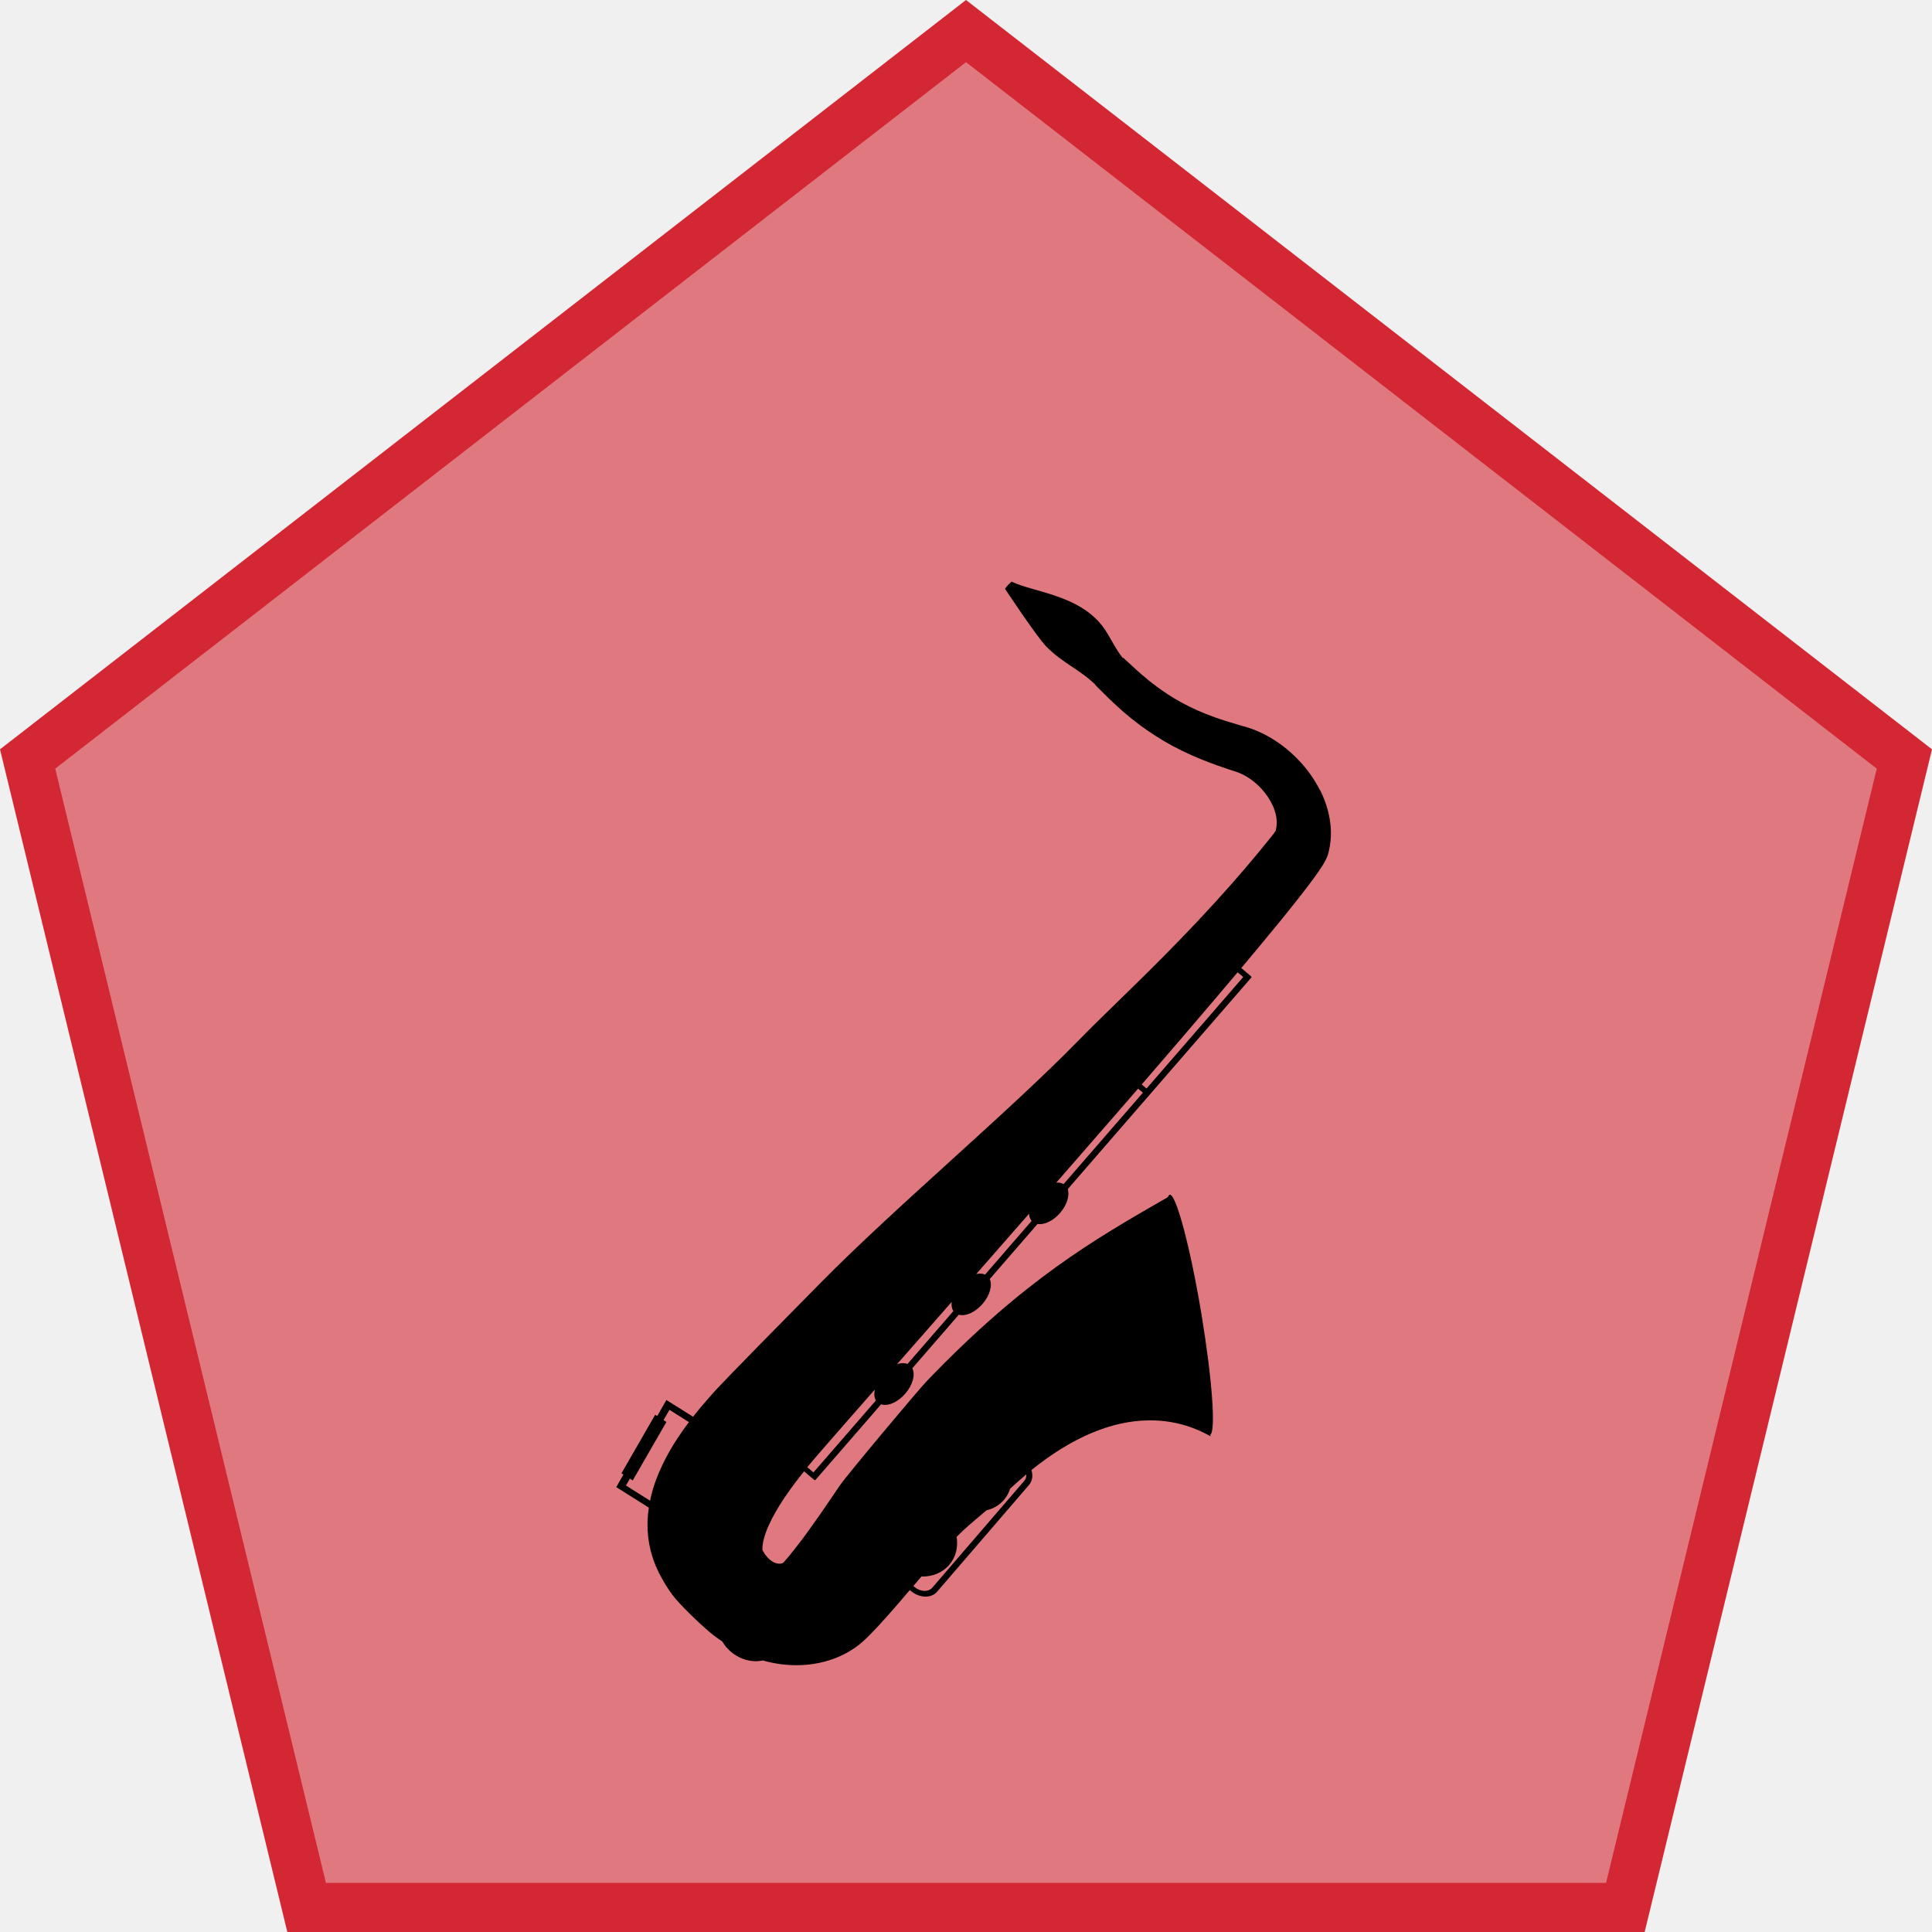
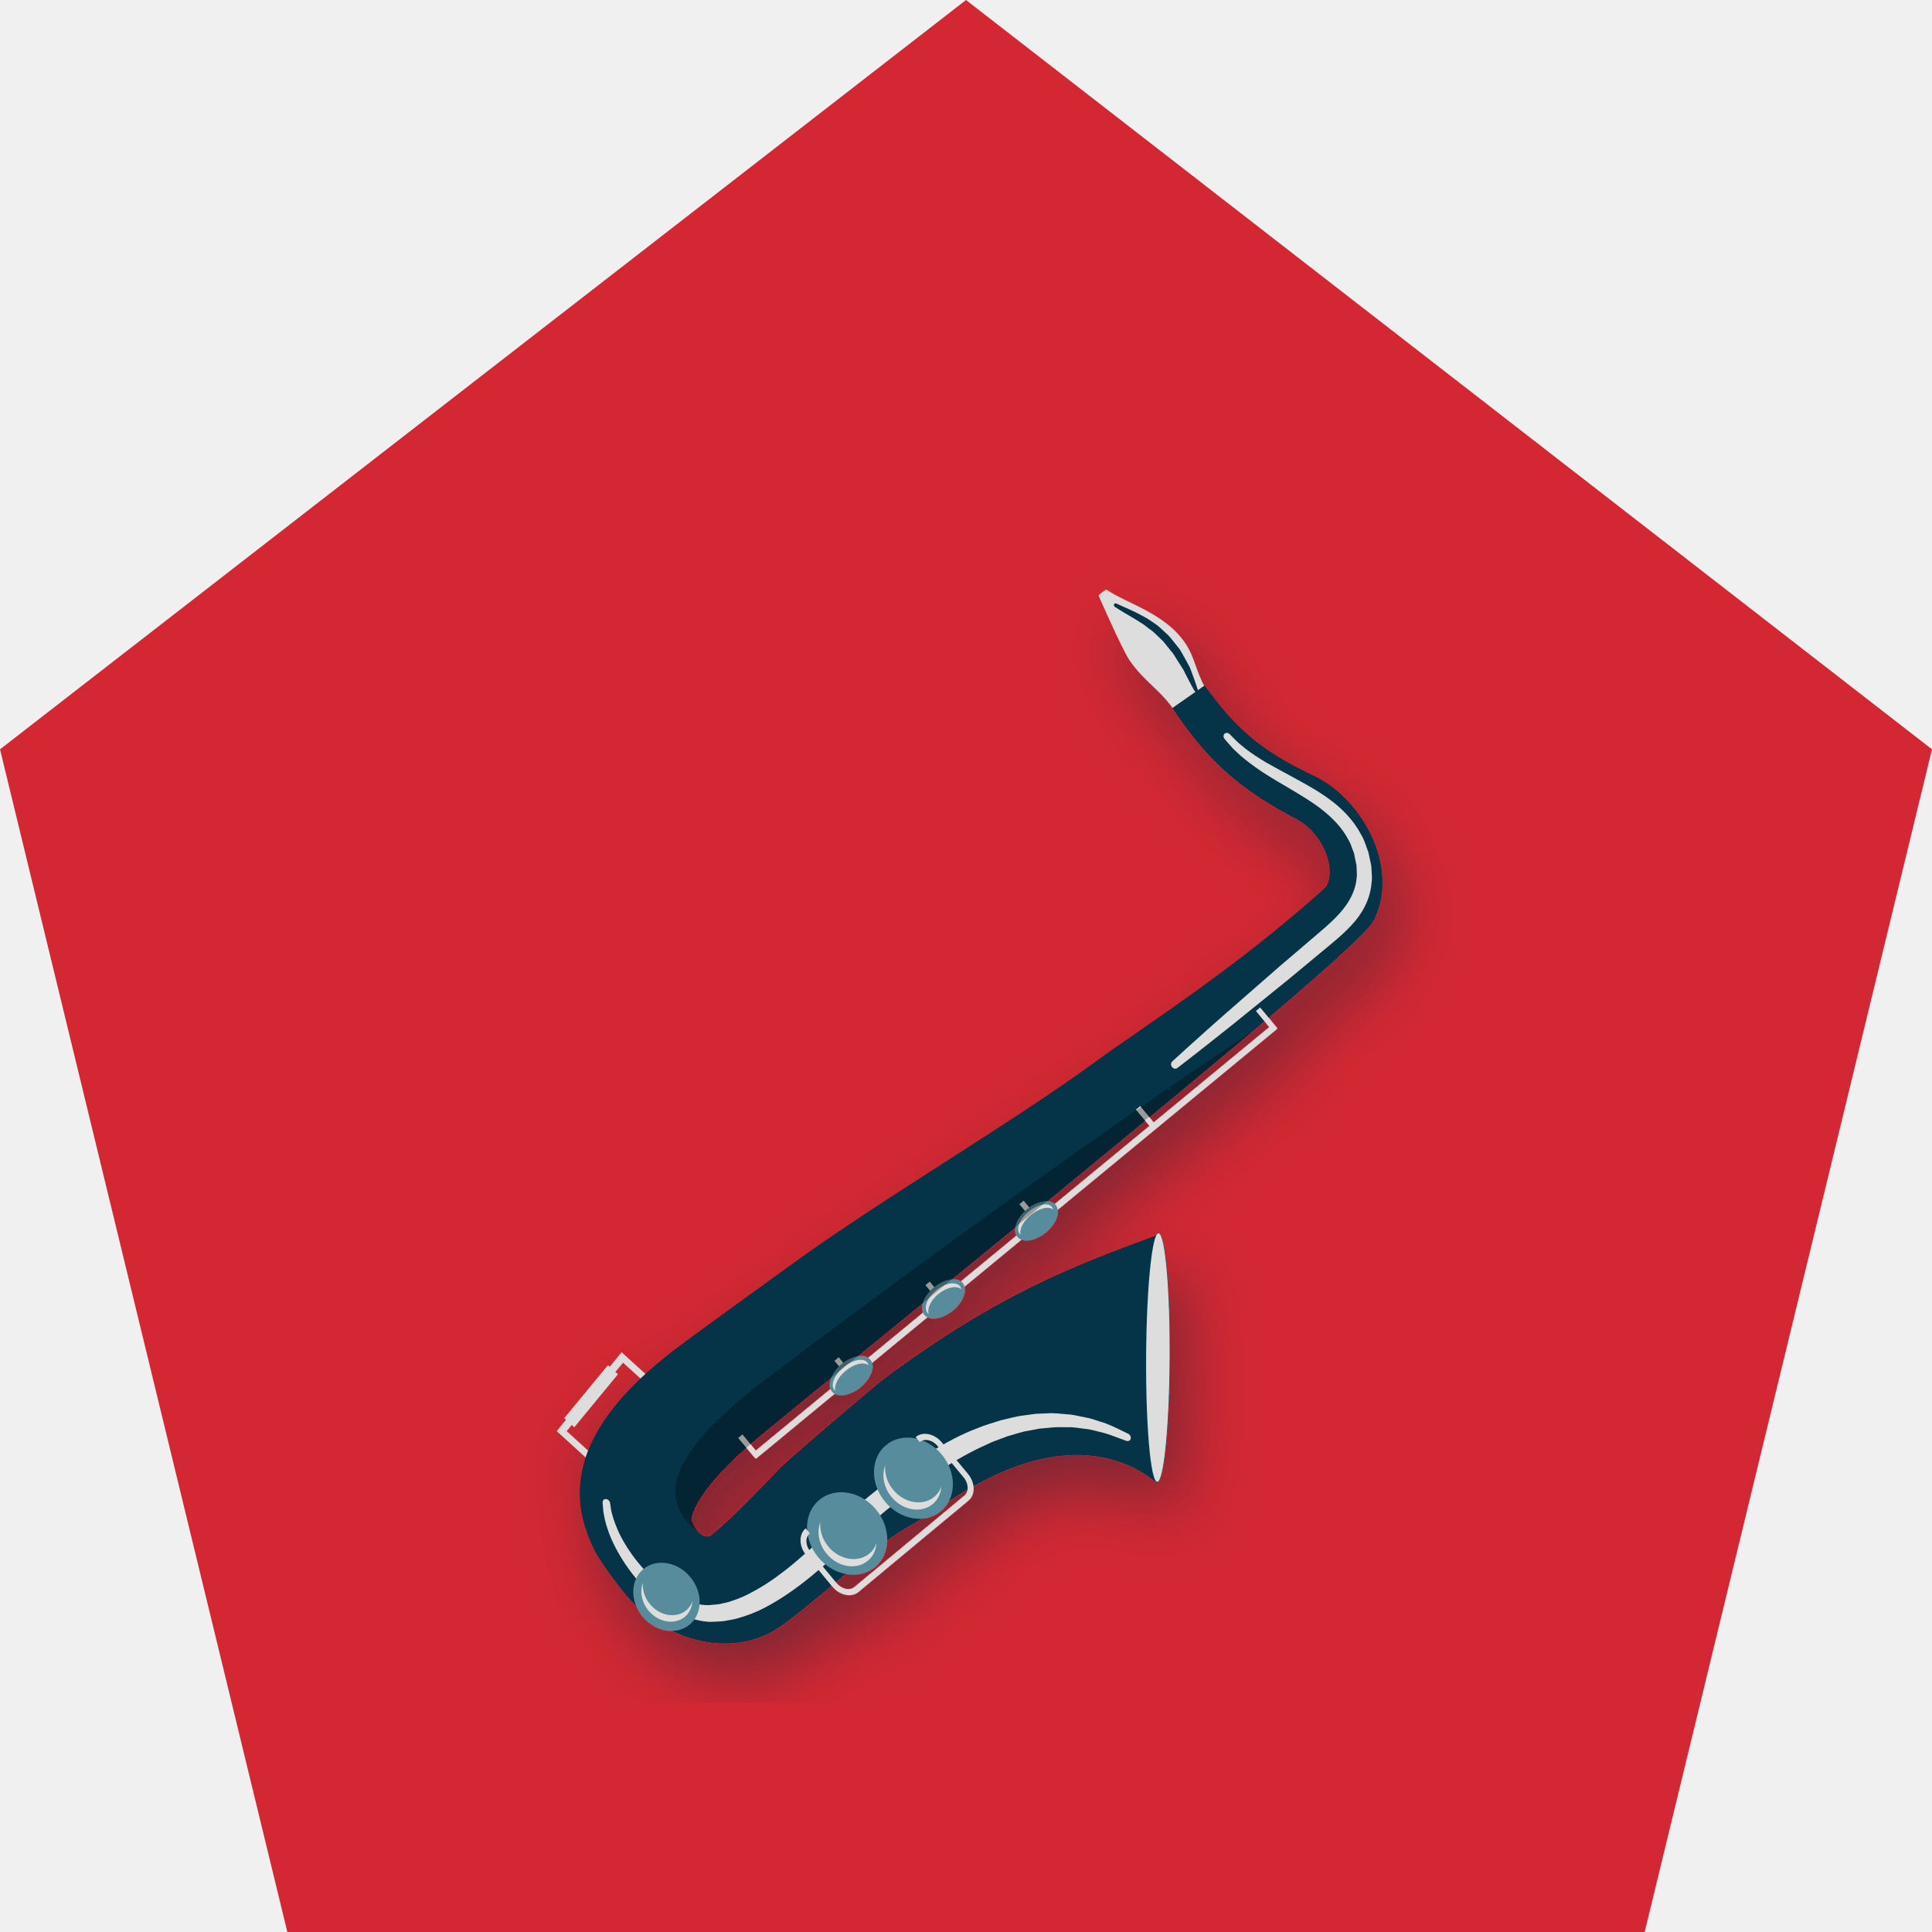
<svg xmlns="http://www.w3.org/2000/svg" width="236" height="236" viewBox="0 0 236 236" fill="none">
-   <path d="M200.902 236L236 91.531L118 5.15794e-06L-6.31493e-06 91.531L35.098 236L200.902 236Z" fill="white" fill-opacity="0.2" />
-   <path d="M37.456 233L198.543 233L232.626 92.711L118 3.797L3.374 92.711L37.456 233Z" fill="#D32833" fill-opacity="0.6" stroke="#D32833" stroke-width="6" />
-   <path d="M161.231 96.511C160.52 95.109 159.576 93.798 158.405 92.619C157.313 91.517 156.078 90.583 154.769 89.873C154.099 89.511 153.426 89.212 152.757 88.977C152.673 88.942 152.574 88.91 152.477 88.885L151.101 88.484C149.208 87.941 147.626 87.379 146.272 86.776C143.48 85.543 141.517 84.079 140.287 83.087C139.647 82.571 139.173 82.145 138.842 81.85L137.209 80.349L137.166 80.392C136.213 79.231 135.51 77.594 134.721 76.553C131.772 72.654 126.323 72.364 123.559 71.048C123.31 71.29 122.932 71.618 122.766 71.93C122.766 71.93 126.623 77.748 127.766 78.932C129.754 80.985 131.904 81.772 133.835 83.666L133.811 83.692L135.402 85.271L135.419 85.289C135.763 85.617 136.33 86.167 137.098 86.838C137.232 86.956 137.375 87.079 137.526 87.208C138.355 87.903 139.174 88.544 140.043 89.147C141.411 90.108 142.884 90.979 144.435 91.731C146.028 92.51 147.922 93.265 150.073 93.975L151.155 94.328L151.254 94.367C151.278 94.377 151.308 94.386 151.339 94.402L151.362 94.412C151.668 94.528 151.981 94.685 152.3 94.876C152.946 95.264 153.572 95.783 154.111 96.374C154.685 97.001 155.153 97.71 155.478 98.423C155.808 99.164 155.975 99.905 155.958 100.58C155.949 100.893 155.903 101.198 155.825 101.48L155.735 101.616C155.615 101.786 155.466 101.996 155.29 102.211C146.35 113.388 136.963 121.746 131.926 126.912C123.189 135.883 109.476 147.33 100.251 156.691L92.83 164.228L89.272 167.875C88.7 168.47 88.109 169.084 87.503 169.728L87.037 170.241L86.585 170.752C86.288 171.088 85.991 171.43 85.703 171.777C85.337 172.21 84.992 172.638 84.661 173.064L81.404 171.015L80.281 172.974L80.032 172.82L75.915 179.965L76.156 180.121L75.279 181.654L79.258 184.163C79.175 184.7 79.12 185.24 79.101 185.781C79.078 186.577 79.117 187.327 79.221 188.079C79.346 188.948 79.554 189.802 79.85 190.633C80.031 191.132 80.21 191.546 80.4 191.929L80.435 192.008C80.475 192.114 80.531 192.231 80.608 192.345L80.906 192.901C80.982 193.05 81.06 193.17 81.124 193.286L81.183 193.382C81.254 193.497 81.325 193.619 81.402 193.732L81.481 193.86C81.668 194.152 81.88 194.461 82.106 194.775C83.002 196.01 85.524 198.386 86.655 199.339C86.698 199.381 86.747 199.415 86.789 199.45C87.249 199.835 87.739 200.187 88.232 200.517C88.498 200.972 88.851 201.398 89.288 201.773C90.452 202.756 91.919 203.105 93.176 202.834C93.956 203.05 94.74 203.209 95.52 203.305C97.107 203.491 98.651 203.431 100.108 203.118C101.607 202.804 102.983 202.236 104.204 201.434C104.799 201.046 105.365 200.579 105.894 200.061L106.541 199.403C106.584 199.36 106.632 199.309 106.674 199.266L106.903 199.028C107.168 198.748 107.445 198.459 107.67 198.2C107.915 197.93 108.208 197.61 108.481 197.3L109.253 196.422C109.508 196.129 109.764 195.837 110.012 195.546L111.135 194.231L111.26 194.336C112.317 195.231 113.756 195.267 114.478 194.426L125.7 181.389C126.121 180.905 126.195 180.227 125.993 179.57C130.933 175.595 135.743 173.552 140.327 173.501C143.842 173.46 146.384 174.61 147.88 175.449C147.869 175.388 147.857 175.319 147.839 175.259C148.533 174.867 148.075 168.465 146.773 160.599C145.43 152.493 143.694 145.927 142.905 145.939C142.805 145.942 142.73 146.04 142.67 146.228L142.619 146.258C133.611 151.431 125.102 156.318 113.197 168.718C112.148 169.808 103.435 180.211 102.574 181.472L101.624 182.877L100.154 185.017C99.807 185.517 99.43 186.05 98.926 186.747C98.72 187.037 98.513 187.321 98.307 187.605L97.677 188.444C97.468 188.715 97.266 188.984 97.043 189.256C96.898 189.444 96.763 189.61 96.634 189.767C96.57 189.849 96.505 189.924 96.448 190.005L96.371 190.096C96.371 190.096 96.341 190.129 96.319 190.162L95.802 190.748L95.947 190.885L95.796 190.756C95.796 190.756 95.748 190.807 95.731 190.831C95.719 190.847 95.712 190.848 95.714 190.855L95.683 190.882C95.683 190.882 95.614 190.936 95.464 190.977C95.363 191.009 95.236 191.017 95.098 191.006C94.773 190.979 94.441 190.839 94.118 190.585C93.928 190.435 93.736 190.235 93.543 189.994C93.496 189.924 93.449 189.862 93.409 189.798C93.391 189.773 93.372 189.748 93.359 189.715L93.34 189.69C93.34 189.69 93.302 189.633 93.282 189.601L93.148 189.37C93.148 189.37 93.13 189.267 93.132 189.119C93.13 188.822 93.198 188.4 93.314 187.962C93.553 187.015 94.065 185.872 94.774 184.637C95.384 183.567 96.175 182.389 97.192 181.043C97.423 180.733 97.656 180.438 97.889 180.142L98.223 179.73L99.473 180.789L99.502 180.756L99.578 180.82L107.633 171.538C108.445 171.819 109.673 171.298 110.596 170.223C111.513 169.157 111.832 167.891 111.443 167.14L117.121 160.596C117.933 160.834 119.119 160.321 120.025 159.271C120.925 158.228 121.244 157.005 120.902 156.238L126.74 149.51C127.542 149.652 128.651 149.145 129.503 148.154C130.349 147.17 130.682 146.023 130.432 145.254L152.889 119.369L152.813 119.305L152.844 119.278L151.629 118.248C152.342 117.401 153.025 116.581 153.666 115.81C155.202 113.963 157 111.786 158.7 109.62C159.457 108.652 160.259 107.62 161.027 106.516C161.26 106.178 161.44 105.906 161.612 105.628L161.76 105.376C161.814 105.274 161.88 105.164 161.932 105.055C161.948 105.024 161.975 104.977 162.007 104.915L162.127 104.625L162.199 104.429C162.222 104.354 162.246 104.286 162.262 104.219L162.299 104.064C162.507 103.222 162.602 102.343 162.573 101.45C162.523 99.832 162.065 98.124 161.252 96.507L161.231 96.511ZM79.737 181.985C79.603 182.44 79.496 182.883 79.408 183.316L76.464 181.46L76.943 180.619L77.289 180.84L81.406 173.695L81.053 173.474L81.78 172.215L84.156 173.719C83.508 174.575 82.911 175.437 82.359 176.312C81.805 177.209 81.336 178.069 80.918 178.935C80.417 179.978 80.03 180.979 79.73 181.987L79.737 181.985ZM125.108 180.9L113.886 193.936C113.401 194.503 112.416 194.457 111.694 193.842L111.568 193.737L112.555 192.58C113.866 192.611 115.102 192.138 115.949 191.162C116.766 190.212 117.054 188.973 116.857 187.735C116.875 187.718 116.899 187.692 116.918 187.675C117.798 186.763 118.817 185.912 119.799 185.088C120.035 184.891 120.27 184.687 120.506 184.49C121.328 184.295 122.074 183.874 122.635 183.216C122.991 182.807 123.237 182.34 123.392 181.846C124.053 181.227 124.715 180.651 125.373 180.097C125.382 180.392 125.303 180.674 125.115 180.899L125.108 180.9ZM93.2 189.503L93.142 189.414C93.142 189.414 93.168 189.445 93.2 189.503ZM119.248 155.632C121.408 153.165 123.571 150.706 125.706 148.257C125.718 148.609 125.82 148.902 126.018 149.136L120.329 155.696C120.025 155.552 119.645 155.541 119.241 155.633L119.248 155.632ZM116.248 159.046C116.203 159.478 116.264 159.863 116.458 160.154L110.851 166.615C110.49 166.467 110.043 166.482 109.565 166.644L110.475 165.614C112.387 163.438 114.317 161.239 116.247 159.039L116.248 159.046ZM99.366 179.86L98.612 179.223C99.082 178.652 99.585 178.068 100.135 177.427L103.427 173.651L106.86 169.744C106.751 170.258 106.79 170.725 106.994 171.071L99.366 179.86ZM129.918 144.644C129.67 144.49 129.367 144.43 129.03 144.461C131.482 141.661 133.895 138.888 136.242 136.183C137.208 135.066 138.126 134.006 139.022 132.978L139.609 133.476L129.918 144.644ZM151.859 119.353L140.054 132.966L139.467 132.468C142.76 128.657 145.588 125.365 148.181 122.313C149.256 121.049 150.247 119.877 151.179 118.773L151.866 119.352L151.859 119.353Z" fill="black" />
+   <path d="M200.902 236L236 91.531L118 5.15794e-06L-6.31493e-06 91.531L35.098 236L200.902 236Z" fill="white" fill-opacity="0.65" />
+   <path d="M200.902 236L236 91.531L118 5.15794e-06L-6.31493e-06 91.531L35.098 236L200.902 236Z" fill="#D32833" />
+   <g clip-path="url(#clip0_589_23918)">
+     <g clip-path="url(#clip1_589_23918)">
+       <g filter="url(#filter0_d_589_23918)">
+         <path d="M134.187 72.75C134.411 72.463 134.846 72.203 135.133 72C137.663 73.801 143.044 75.034 145.314 79.469C146.022 80.85 146.463 83.015 147.479 84.36C146.856 84.928 144.74 86.273 143.646 87.093C141.986 84.416 139.758 83.281 137.978 80.653C137.039 79.266 134.194 72.75 134.194 72.75H134.187Z" fill="#DDDDDD" />
+         <path d="M71.742 178.218L72.26 177.587L69.219 174.819L69.843 174.063L70.151 174.343L75.483 167.868L75.168 167.588L76.114 166.453L79.155 169.221L79.674 168.583L75.932 165.185L74.474 166.958L74.257 166.761L68.925 173.229L69.142 173.425L68 174.812L71.742 178.218Z" fill="#DDDDDD" />
+         <path d="M141.068 165.885C141.11 160.238 141.306 155.032 141.614 150.772L141.194 150.926C131.328 154.562 122.002 158.003 108.009 168.401C106.776 169.319 96.308 178.26 95.229 179.381L94.038 180.628L92.202 182.52C91.774 182.961 91.305 183.438 90.681 184.047C90.429 184.3 90.17 184.552 89.918 184.797L89.147 185.533C88.894 185.771 88.642 186.002 88.369 186.24C88.194 186.409 88.033 186.549 87.879 186.682C87.801 186.752 87.724 186.815 87.647 186.885L87.556 186.962C87.556 186.962 87.521 186.99 87.493 187.018L86.876 187.516L86.996 187.677L86.87 187.523C86.87 187.523 86.814 187.565 86.792 187.586C86.778 187.6 86.771 187.6 86.771 187.607L86.736 187.628C86.736 187.628 86.659 187.67 86.505 187.684C86.4 187.698 86.274 187.684 86.134 187.649C85.819 187.565 85.503 187.362 85.23 187.053C85.062 186.864 84.908 186.64 84.76 186.36C84.725 186.282 84.69 186.212 84.655 186.142C84.641 186.114 84.627 186.086 84.613 186.051L84.599 186.023C84.599 186.023 84.571 185.96 84.557 185.925L84.466 185.673C84.466 185.673 84.466 185.568 84.494 185.414C84.543 185.112 84.683 184.706 84.873 184.286C85.279 183.375 85.98 182.317 86.897 181.195C87.689 180.229 88.677 179.177 89.924 178C90.205 177.734 90.492 177.468 90.772 177.216L91.634 176.452C92.209 175.947 92.825 175.436 93.512 174.868L97.443 171.645L104.562 165.843L105.851 164.799C116.151 156.412 126.809 147.738 136.59 139.673C142.252 135.006 146.785 131.229 150.863 127.803C153.358 125.701 155.502 123.879 157.429 122.225C159.272 120.635 161.444 118.757 163.511 116.872C164.429 116.031 165.41 115.127 166.363 114.154C166.65 113.852 166.881 113.614 167.098 113.362L167.288 113.138C167.365 113.046 167.442 112.941 167.512 112.843C167.533 112.815 167.568 112.773 167.61 112.71L167.778 112.444L167.883 112.262C167.918 112.185 167.953 112.129 167.981 112.058L168.051 111.911C168.409 111.106 168.647 110.237 168.773 109.333C169.004 107.7 168.843 105.899 168.311 104.141C167.848 102.606 167.126 101.128 166.167 99.74C165.27 98.444 164.198 97.288 163.013 96.349C162.411 95.873 161.787 95.452 161.157 95.102C161.08 95.053 160.988 95.004 160.897 94.962L159.594 94.317C157.8 93.441 156.322 92.607 155.075 91.766C152.503 90.043 150.8 88.235 149.742 87.023C149.196 86.392 148.789 85.881 148.516 85.53L147.143 83.737L143.191 86.497L144.501 88.361L144.515 88.382C144.796 88.775 145.272 89.426 145.924 90.232C146.036 90.372 146.155 90.519 146.288 90.673C146.989 91.521 147.703 92.299 148.46 93.063C149.651 94.261 150.983 95.396 152.398 96.426C153.848 97.484 155.607 98.57 157.625 99.663L158.641 100.21L158.732 100.266C158.76 100.28 158.781 100.294 158.809 100.315L158.83 100.329C159.111 100.504 159.398 100.714 159.685 100.96C160.26 101.457 160.799 102.088 161.234 102.774C161.696 103.51 162.046 104.302 162.243 105.073C162.446 105.871 162.488 106.649 162.355 107.329C162.292 107.637 162.194 107.938 162.061 108.212L161.948 108.338C161.801 108.492 161.619 108.667 161.402 108.863C150.576 118.547 139.779 125.322 133.872 129.646C123.621 137.15 107.988 146.28 97.184 154.093L88.488 160.385L84.312 163.433C83.639 163.93 82.946 164.442 82.231 164.989L81.677 165.423L81.138 165.857C80.787 166.145 80.43 166.439 80.08 166.733C78.545 168.037 77.207 169.333 75.988 170.699C75.28 171.505 74.663 172.29 74.096 173.089C73.416 174.048 72.856 174.987 72.386 175.954C71.763 177.23 71.356 178.407 71.097 179.661C70.936 180.46 70.845 181.216 70.824 181.994C70.796 182.891 70.859 183.788 71.013 184.671C71.111 185.203 71.209 185.645 71.335 186.072L71.356 186.156C71.377 186.268 71.419 186.395 71.468 186.528L71.672 187.137C71.728 187.298 71.777 187.432 71.826 187.565L71.868 187.67C71.917 187.796 71.973 187.929 72.022 188.062L72.078 188.209C72.218 188.539 72.372 188.882 72.54 189.239C73.22 190.634 75.322 193.458 76.289 194.614C76.331 194.663 76.366 194.705 76.401 194.754C77.473 196.029 78.707 197.136 80.073 198.047C81.467 198.986 82.939 199.687 84.438 200.135C85.987 200.598 87.535 200.808 89.042 200.745C90.583 200.689 92.055 200.359 93.414 199.757C94.073 199.469 94.724 199.105 95.334 198.671L96.098 198.124C96.147 198.089 96.203 198.047 96.252 198.012L96.518 197.809C96.833 197.571 97.156 197.332 97.422 197.108C97.716 196.877 98.059 196.611 98.382 196.344L99.3 195.595C99.608 195.349 99.909 195.097 100.211 194.852L103.637 191.972L105.291 190.599C106.405 189.681 107.463 188.84 108.437 188.118C109.474 187.355 110.637 186.675 111.758 186.016C112.746 185.435 113.769 184.839 114.715 184.18C121.96 179.121 128.518 177.019 134.208 177.937C137.719 178.505 140.059 180.102 141.397 181.209C141.138 176.851 141.005 171.575 141.04 165.913L141.068 165.885ZM84.473 185.708C84.473 185.708 84.494 185.743 84.515 185.806L84.473 185.708Z" fill="#053448" />
+         <path d="M143.177 129.673C143.177 129.673 143.815 129.092 144.922 128.083C146.043 127.081 147.626 125.631 149.567 123.935C151.508 122.239 153.771 120.263 156.196 118.14C157.422 117.096 158.69 116.017 159.972 114.917C161.248 113.817 162.607 112.731 163.672 111.533C164.751 110.32 165.55 108.933 165.704 107.35C165.788 106.964 165.732 106.551 165.718 106.144L165.704 105.843V105.766V105.731C165.704 105.759 165.69 105.647 165.718 105.787V105.766L165.676 105.591L165.536 104.911L165.396 104.231C165.333 104.035 165.256 103.86 165.186 103.671C165.052 103.3 164.94 102.935 164.709 102.578C163.952 101.106 162.761 99.915 161.5 98.913C160.232 97.911 158.865 97.126 157.618 96.377C156.357 95.641 155.18 94.94 154.157 94.275C153.134 93.588 152.265 92.929 151.578 92.341C151.249 92.032 150.948 91.752 150.688 91.514C150.436 91.262 150.254 91.016 150.086 90.841C149.763 90.47 149.595 90.274 149.595 90.274C149.413 90.064 149.413 89.769 149.595 89.615C149.763 89.468 150.03 89.503 150.205 89.678L150.254 89.727C150.254 89.727 150.422 89.895 150.737 90.211C150.899 90.365 151.081 90.575 151.326 90.785C151.578 90.988 151.866 91.227 152.188 91.493C152.846 91.997 153.694 92.565 154.696 93.161C155.719 93.735 156.875 94.366 158.172 95.066C159.461 95.781 160.89 96.531 162.341 97.596C163.784 98.633 165.263 100.062 166.237 101.905C166.517 102.34 166.699 102.851 166.881 103.356C166.972 103.608 167.077 103.874 167.155 104.119L167.302 104.799L167.449 105.486L167.484 105.654V105.675C167.512 105.829 167.498 105.731 167.505 105.773V105.822L167.519 105.92L167.54 106.305C167.568 106.817 167.631 107.336 167.54 107.84C167.379 109.9 166.356 111.666 165.123 112.976C163.875 114.335 162.516 115.365 161.22 116.458C159.916 117.538 158.641 118.603 157.401 119.626C154.899 121.651 152.566 123.542 150.562 125.161C148.551 126.773 146.856 128.09 145.678 129.022C144.487 129.94 143.808 130.465 143.808 130.465C143.618 130.612 143.331 130.549 143.163 130.332C143.002 130.129 143.009 129.849 143.163 129.702L143.177 129.673Z" fill="#DDDDDD" />
+         <path d="M74.516 183.55C74.516 183.55 74.565 183.872 74.656 184.475C74.706 184.776 74.825 185.091 74.923 185.491C75.056 185.89 75.231 186.359 75.448 186.871C75.89 187.894 76.59 189.099 77.543 190.36C78.496 191.622 79.751 192.925 81.257 194.053C82.007 194.628 82.847 195.097 83.723 195.489C84.606 195.833 85.531 196.071 86.442 196.071H86.526C86.526 196.071 86.603 196.078 86.484 196.085H86.512L86.561 196.078L86.757 196.057L87.15 196.022C87.409 195.994 87.696 195.987 87.934 195.938C88.39 195.812 88.838 195.763 89.315 195.587C90.268 195.279 91.214 194.873 92.125 194.347C93.975 193.345 95.747 192.014 97.464 190.55C99.188 189.085 100.876 187.494 102.586 185.897C103.441 185.098 104.317 184.299 105.221 183.529C106.138 182.779 107.021 182.057 107.953 181.342C109.803 179.927 111.639 178.554 113.566 177.412C115.486 176.269 117.385 175.204 119.36 174.476C119.837 174.272 120.327 174.09 120.818 173.943C121.308 173.789 121.785 173.635 122.261 173.488C123.249 173.278 124.16 172.983 125.113 172.892C125.583 172.829 126.038 172.766 126.486 172.703C126.949 172.682 127.39 172.668 127.832 172.647C128.701 172.577 129.548 172.696 130.34 172.759C131.125 172.794 131.875 173.018 132.554 173.137C133.241 173.249 133.858 173.481 134.411 173.663C135.539 173.985 136.366 174.448 136.941 174.714C137.515 174.994 137.817 175.141 137.817 175.141C138.055 175.26 138.188 175.541 138.111 175.772C138.041 175.989 137.81 176.087 137.585 176.003L137.522 175.982C137.522 175.982 137.228 175.87 136.667 175.667C136.107 175.464 135.301 175.12 134.243 174.889C133.718 174.756 133.143 174.581 132.505 174.532C131.875 174.469 131.188 174.308 130.459 174.343C129.738 174.336 128.96 174.301 128.168 174.406C127.769 174.441 127.362 174.476 126.942 174.518C126.536 174.595 126.115 174.672 125.688 174.756C124.819 174.875 123.978 175.204 123.074 175.443C122.64 175.604 122.198 175.772 121.75 175.94C121.294 176.094 120.853 176.29 120.411 176.508C118.611 177.306 116.803 178.336 114.995 179.5C113.187 180.663 111.394 181.994 109.607 183.402C108.724 184.096 107.813 184.846 106.937 185.582C106.068 186.31 105.207 187.081 104.352 187.866C100.939 191.019 97.45 194.298 93.358 196.414C92.342 196.947 91.256 197.353 90.149 197.669C89.609 197.837 88.972 197.907 88.397 198.026C88.11 198.068 87.85 198.061 87.584 198.082L87.185 198.103H86.989L86.82 198.117H86.708C85.482 198.061 84.305 197.704 83.233 197.234C82.182 196.723 81.208 196.127 80.374 195.44C78.678 194.102 77.41 192.56 76.436 191.138C75.469 189.702 74.79 188.363 74.369 187.214C74.159 186.64 74.005 186.121 73.893 185.659C73.809 185.189 73.704 184.769 73.683 184.468C73.641 183.865 73.612 183.55 73.612 183.55C73.591 183.29 73.781 183.094 74.033 183.115C74.271 183.136 74.481 183.346 74.523 183.585L74.516 183.55Z" fill="#DDDDDD" />
+         <path d="M142.869 166.061C142.813 174.441 142.126 181.132 141.341 181.006C140.549 180.88 139.954 173.985 140.01 165.598C140.066 157.218 140.746 150.526 141.537 150.652C142.329 150.779 142.925 157.673 142.876 166.061H142.869Z" fill="#FFE085" stroke="#005268" stroke-width="0.09" stroke-miterlimit="10" />
+         <path d="M142.869 166.061C142.813 174.441 142.126 181.132 141.341 181.006C140.549 180.88 139.954 173.985 140.01 165.598C140.066 157.218 140.746 150.526 141.537 150.652C142.329 150.779 142.925 157.673 142.876 166.061H142.869Z" fill="#DDDDDD" />
+         <path d="M114.932 184.601C113.019 186.191 109.964 185.673 108.115 183.445C106.265 181.217 106.314 178.12 108.227 176.529C110.14 174.938 113.195 175.457 115.044 177.685C116.894 179.913 116.845 183.01 114.932 184.601Z" fill="#568C9B" />
+         <path d="M114.995 181.595C114.82 182.071 114.54 182.499 114.133 182.835C112.718 184.012 110.469 183.627 109.102 181.98C108.36 181.083 108.044 180.004 108.129 179.009C107.68 180.2 107.932 181.693 108.906 182.87C110.273 184.51 112.522 184.895 113.937 183.725C114.582 183.192 114.925 182.422 114.995 181.595Z" fill="#DDDDDD" />
+         <path d="M106.895 191.426C104.954 193.037 101.85 192.512 99.966 190.248C98.081 187.985 98.13 184.839 100.078 183.221C102.026 181.602 105.123 182.127 107.007 184.391C108.885 186.654 108.836 189.8 106.895 191.419V191.426Z" fill="#568C9B" />
+         <path d="M84.235 198.453C82.623 199.792 80.059 199.357 78.496 197.486C76.941 195.609 76.983 193.009 78.594 191.671C80.199 190.332 82.77 190.767 84.326 192.645C85.882 194.516 85.84 197.122 84.235 198.46V198.453Z" fill="#568C9B" />
+         <path d="M101.675 193.815L98.473 189.961C97.576 188.882 97.555 187.418 98.417 186.696L98.921 187.306C98.34 187.789 98.375 188.784 98.991 189.527L102.194 193.381C102.81 194.123 103.784 194.341 104.366 193.857L117.791 182.702C118.365 182.226 118.337 181.224 117.721 180.481L114.519 176.627C113.902 175.884 112.928 175.674 112.354 176.151L111.849 175.541C112.718 174.819 114.147 175.114 115.044 176.193L118.246 180.046C119.143 181.126 119.164 182.583 118.302 183.305L104.877 194.46C104.015 195.181 102.579 194.894 101.682 193.808L101.675 193.815Z" fill="#DDDDDD" />
+         <path d="M92.342 178.196L103.931 168.632L103.994 168.716L104.52 168.281L104.45 168.204L115.086 159.432L115.121 159.474L115.64 159.046L115.605 159.004L156.035 125.665L155.972 125.588L156.007 125.56L153.933 123.066L153.414 123.5L155.04 125.462L140.928 137.101L139.281 135.111L138.756 135.545L140.409 137.528L126.781 148.767L125.043 146.665L124.525 147.1L126.262 149.195L115.1 158.395L113.566 156.552L113.047 156.986L114.582 158.829L103.945 167.595L102.453 165.794L101.927 166.228L103.427 168.029L92.321 177.187L90.688 175.218L90.17 175.653L92.244 178.14L92.279 178.112L92.342 178.196Z" fill="#DDDDDD" />
+         <path d="M116.425 160.077C115.128 161.149 113.559 161.394 112.907 160.616C112.263 159.838 112.788 158.332 114.077 157.26C115.374 156.181 116.95 155.943 117.595 156.72C118.246 157.498 117.721 158.998 116.425 160.077Z" fill="#568C9B" />
+         <path d="M127.783 150.54C126.486 151.619 124.91 151.858 124.265 151.08C123.621 150.302 124.139 148.796 125.435 147.723C126.732 146.644 128.301 146.406 128.953 147.184C129.598 147.962 129.079 149.468 127.783 150.54Z" fill="#568C9B" />
+         <path d="M125.905 148.424C126.928 147.576 128.105 147.303 128.645 147.758C128.617 147.632 128.568 147.513 128.491 147.422C128.007 146.841 126.732 147.107 125.646 148.004C124.56 148.908 124.069 150.12 124.546 150.701C124.581 150.743 124.63 150.764 124.665 150.799C124.504 150.169 124.98 149.188 125.905 148.424Z" fill="#DDDDDD" />
+         <path d="M114.624 158.073C115.647 157.225 116.859 156.987 117.441 157.491C117.406 157.358 117.357 157.232 117.265 157.127C116.74 156.489 115.423 156.713 114.337 157.617C113.244 158.521 112.788 159.775 113.314 160.406C113.349 160.448 113.398 160.483 113.44 160.518C113.237 159.838 113.699 158.829 114.624 158.066V158.073Z" fill="#DDDDDD" />
+         <path d="M105.144 169.452C103.847 170.524 102.278 170.769 101.626 169.991C100.981 169.214 101.507 167.707 102.796 166.628C104.093 165.549 105.662 165.311 106.314 166.088C106.965 166.866 106.44 168.373 105.144 169.445V169.452Z" fill="#568C9B" />
+         <path d="M107.063 188.525C106.888 189.001 106.608 189.429 106.209 189.765C104.793 190.942 102.544 190.557 101.178 188.91C100.435 188.013 100.12 186.934 100.204 185.939C99.755 187.123 100 188.623 100.981 189.8C102.348 191.44 104.604 191.825 106.012 190.648C106.657 190.115 107 189.345 107.07 188.518L107.063 188.525Z" fill="#DDDDDD" />
+         <path d="M84.585 195.609C84.424 196.029 84.186 196.407 83.829 196.702C82.581 197.739 80.598 197.402 79.393 195.952C78.735 195.16 78.461 194.207 78.531 193.338C78.139 194.389 78.356 195.707 79.218 196.744C80.423 198.194 82.413 198.53 83.653 197.5C84.221 197.031 84.522 196.351 84.585 195.616V195.609Z" fill="#DDDDDD" />
+         <path d="M103.301 167.448C104.345 166.579 105.543 166.313 106.103 166.782C106.068 166.656 106.026 166.537 105.942 166.432C105.445 165.83 104.135 166.089 103.027 167.014C101.913 167.939 101.423 169.172 101.92 169.774C101.955 169.816 102.004 169.844 102.046 169.879C101.871 169.228 102.362 168.226 103.301 167.448Z" fill="#DDDDDD" />
+         <path d="M145.896 84.374C145.896 84.374 145.433 83.561 144.809 82.321C144.732 82.167 144.655 82.006 144.571 81.838C144.473 81.683 144.368 81.529 144.27 81.368C144.067 81.046 143.85 80.71 143.625 80.352C143.513 80.177 143.415 79.995 143.289 79.82C143.156 79.651 143.016 79.483 142.876 79.315C142.588 78.986 142.336 78.615 142.035 78.285C141.712 77.984 141.397 77.676 141.082 77.374C140.781 77.059 140.402 76.849 140.08 76.582C139.765 76.316 139.414 76.099 139.092 75.903C138.763 75.7 138.461 75.496 138.16 75.335C137.571 74.999 137.081 74.698 136.731 74.48C136.387 74.263 136.191 74.137 136.191 74.137C136.079 74.067 136.03 73.92 136.086 73.808C136.135 73.71 136.247 73.675 136.352 73.724H136.366C136.366 73.724 137.186 74.095 138.419 74.649C138.728 74.789 139.064 74.971 139.421 75.16C139.779 75.342 140.15 75.546 140.521 75.805C140.886 76.071 141.299 76.295 141.649 76.624C142.007 76.947 142.364 77.276 142.721 77.612C143.051 77.97 143.345 78.362 143.646 78.734C143.793 78.923 143.941 79.112 144.088 79.294C144.221 79.483 144.333 79.694 144.445 79.89C144.669 80.289 144.88 80.674 145.083 81.039C145.181 81.221 145.272 81.396 145.363 81.571C145.426 81.747 145.496 81.915 145.552 82.076C146.036 83.365 146.309 84.241 146.309 84.241C146.351 84.374 146.288 84.493 146.169 84.514C146.064 84.535 145.959 84.472 145.896 84.374Z" fill="#053448" />
+         <g opacity="0.6">
+           <path d="M84.473 185.708C84.473 185.708 84.482 185.723 84.495 185.752C84.501 185.767 84.508 185.785 84.515 185.806L84.509 185.792L84.473 185.708Z" fill="black" fill-opacity="0.5" />
+           <path d="M84.5 186.5C85.246 187.129 85.074 186.848 84.859 186.551L84.723 186.305L84.599 186.023L84.557 185.925L84.509 185.792L84.473 185.708C84.473 185.708 84.482 185.723 84.495 185.752L84.466 185.673C84.466 185.673 84.466 185.568 84.494 185.414C84.543 185.112 84.683 184.706 84.873 184.286C85.279 183.375 85.98 182.317 86.898 181.195C87.689 180.229 88.677 179.177 89.924 178C90.205 177.734 90.492 177.468 90.772 177.216L91.634 176.452C92.209 175.947 92.825 175.436 93.512 174.868L97.443 171.645L104.562 165.843L105.851 164.799L106.92 163.929C116.886 155.814 143.556 133.786 153 126C133.928 138.525 108 157.5 93.512 168.5C80.999 178 80.987 182.993 84.5 186.5Z" fill="black" fill-opacity="0.5" />
+         </g>
+       </g>
+     </g>
+   </g>
+   <defs>
+     <filter id="filter0_d_589_23918" x="62" y="68" width="116.876" height="144.756" filterUnits="userSpaceOnUse" color-interpolation-filters="sRGB">
+       <feFlood flood-opacity="0" result="BackgroundImageFix" />
+       <feColorMatrix in="SourceAlpha" type="matrix" values="0 0 0 0 0 0 0 0 0 0 0 0 0 0 0 0 0 0 127 0" result="hardAlpha" />
+       <feOffset dx="2" dy="4" />
+       <feGaussianBlur stdDeviation="4" />
+       <feComposite in2="hardAlpha" operator="out" />
+       <feColorMatrix type="matrix" values="0 0 0 0 0 0 0 0 0 0.137 0 0 0 0 0.196 0 0 0 0.4 0" />
+       <feBlend mode="normal" in2="BackgroundImageFix" result="effect1_dropShadow_589_23918" />
+       <feBlend mode="normal" in="SourceGraphic" in2="effect1_dropShadow_589_23918" result="shape" />
+     </filter>
+     <clipPath id="clip0_589_23918">
+       <rect width="144" height="144" fill="white" transform="translate(46 64)" />
+     </clipPath>
+     <clipPath id="clip1_589_23918">
+       <rect width="144" height="144" fill="white" transform="translate(46 64)" />
+     </clipPath>
+   </defs>
</svg>
